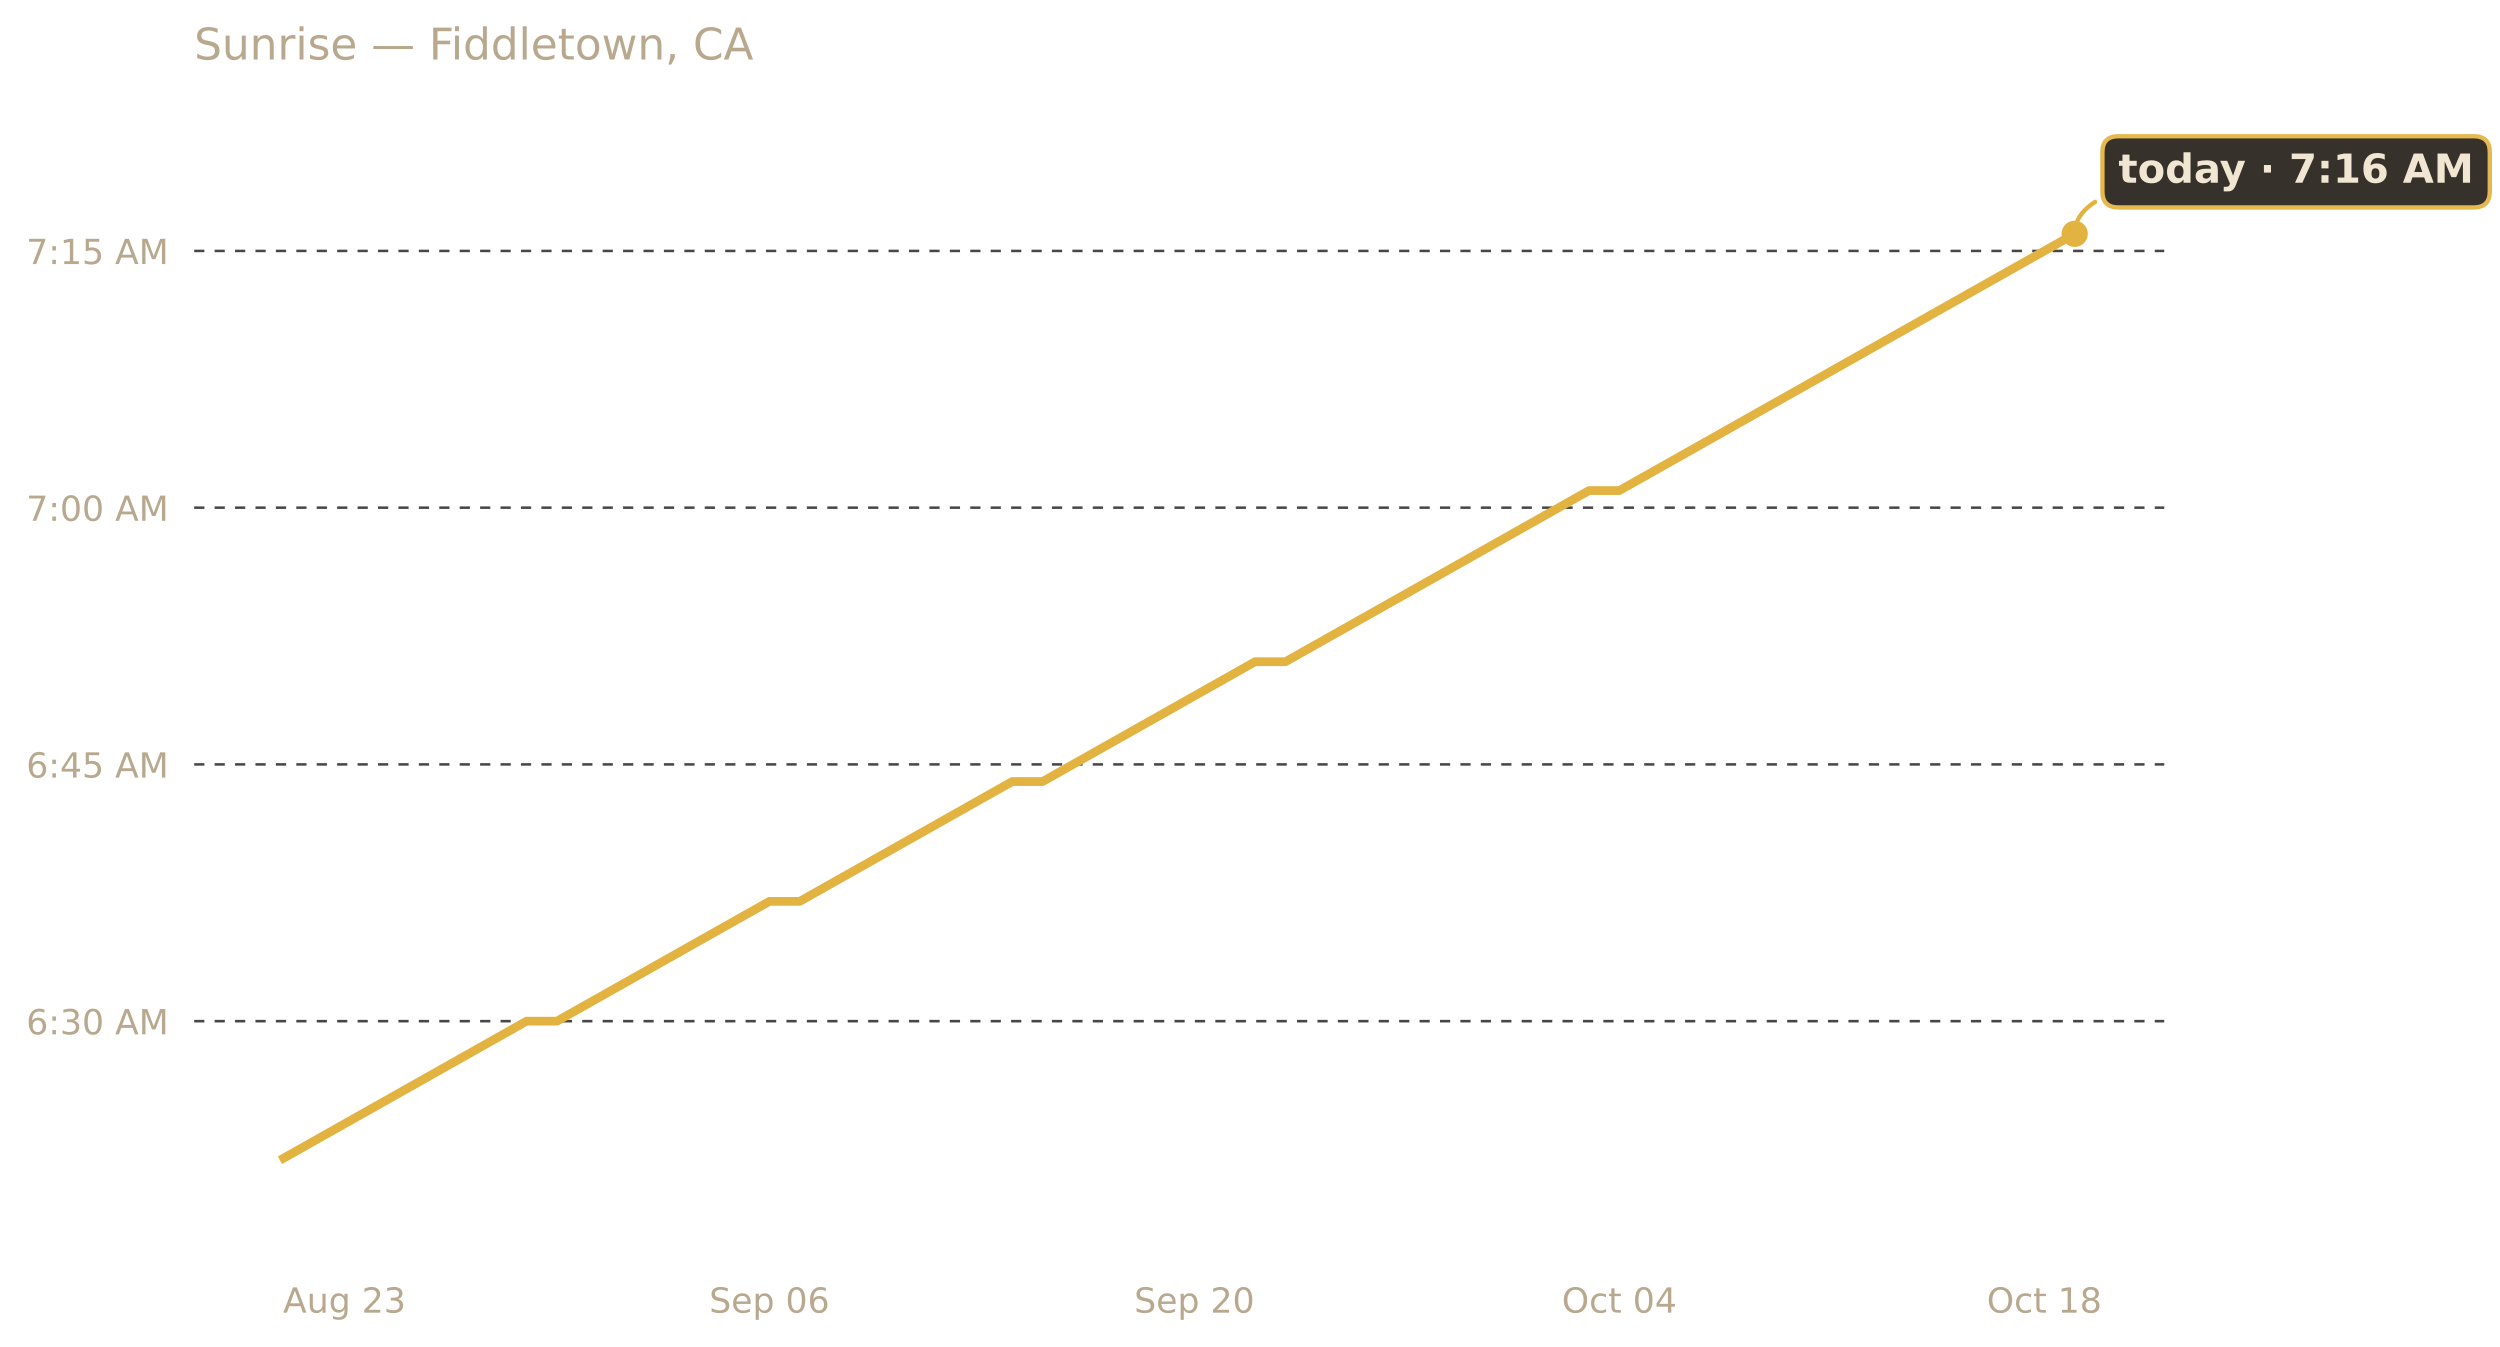
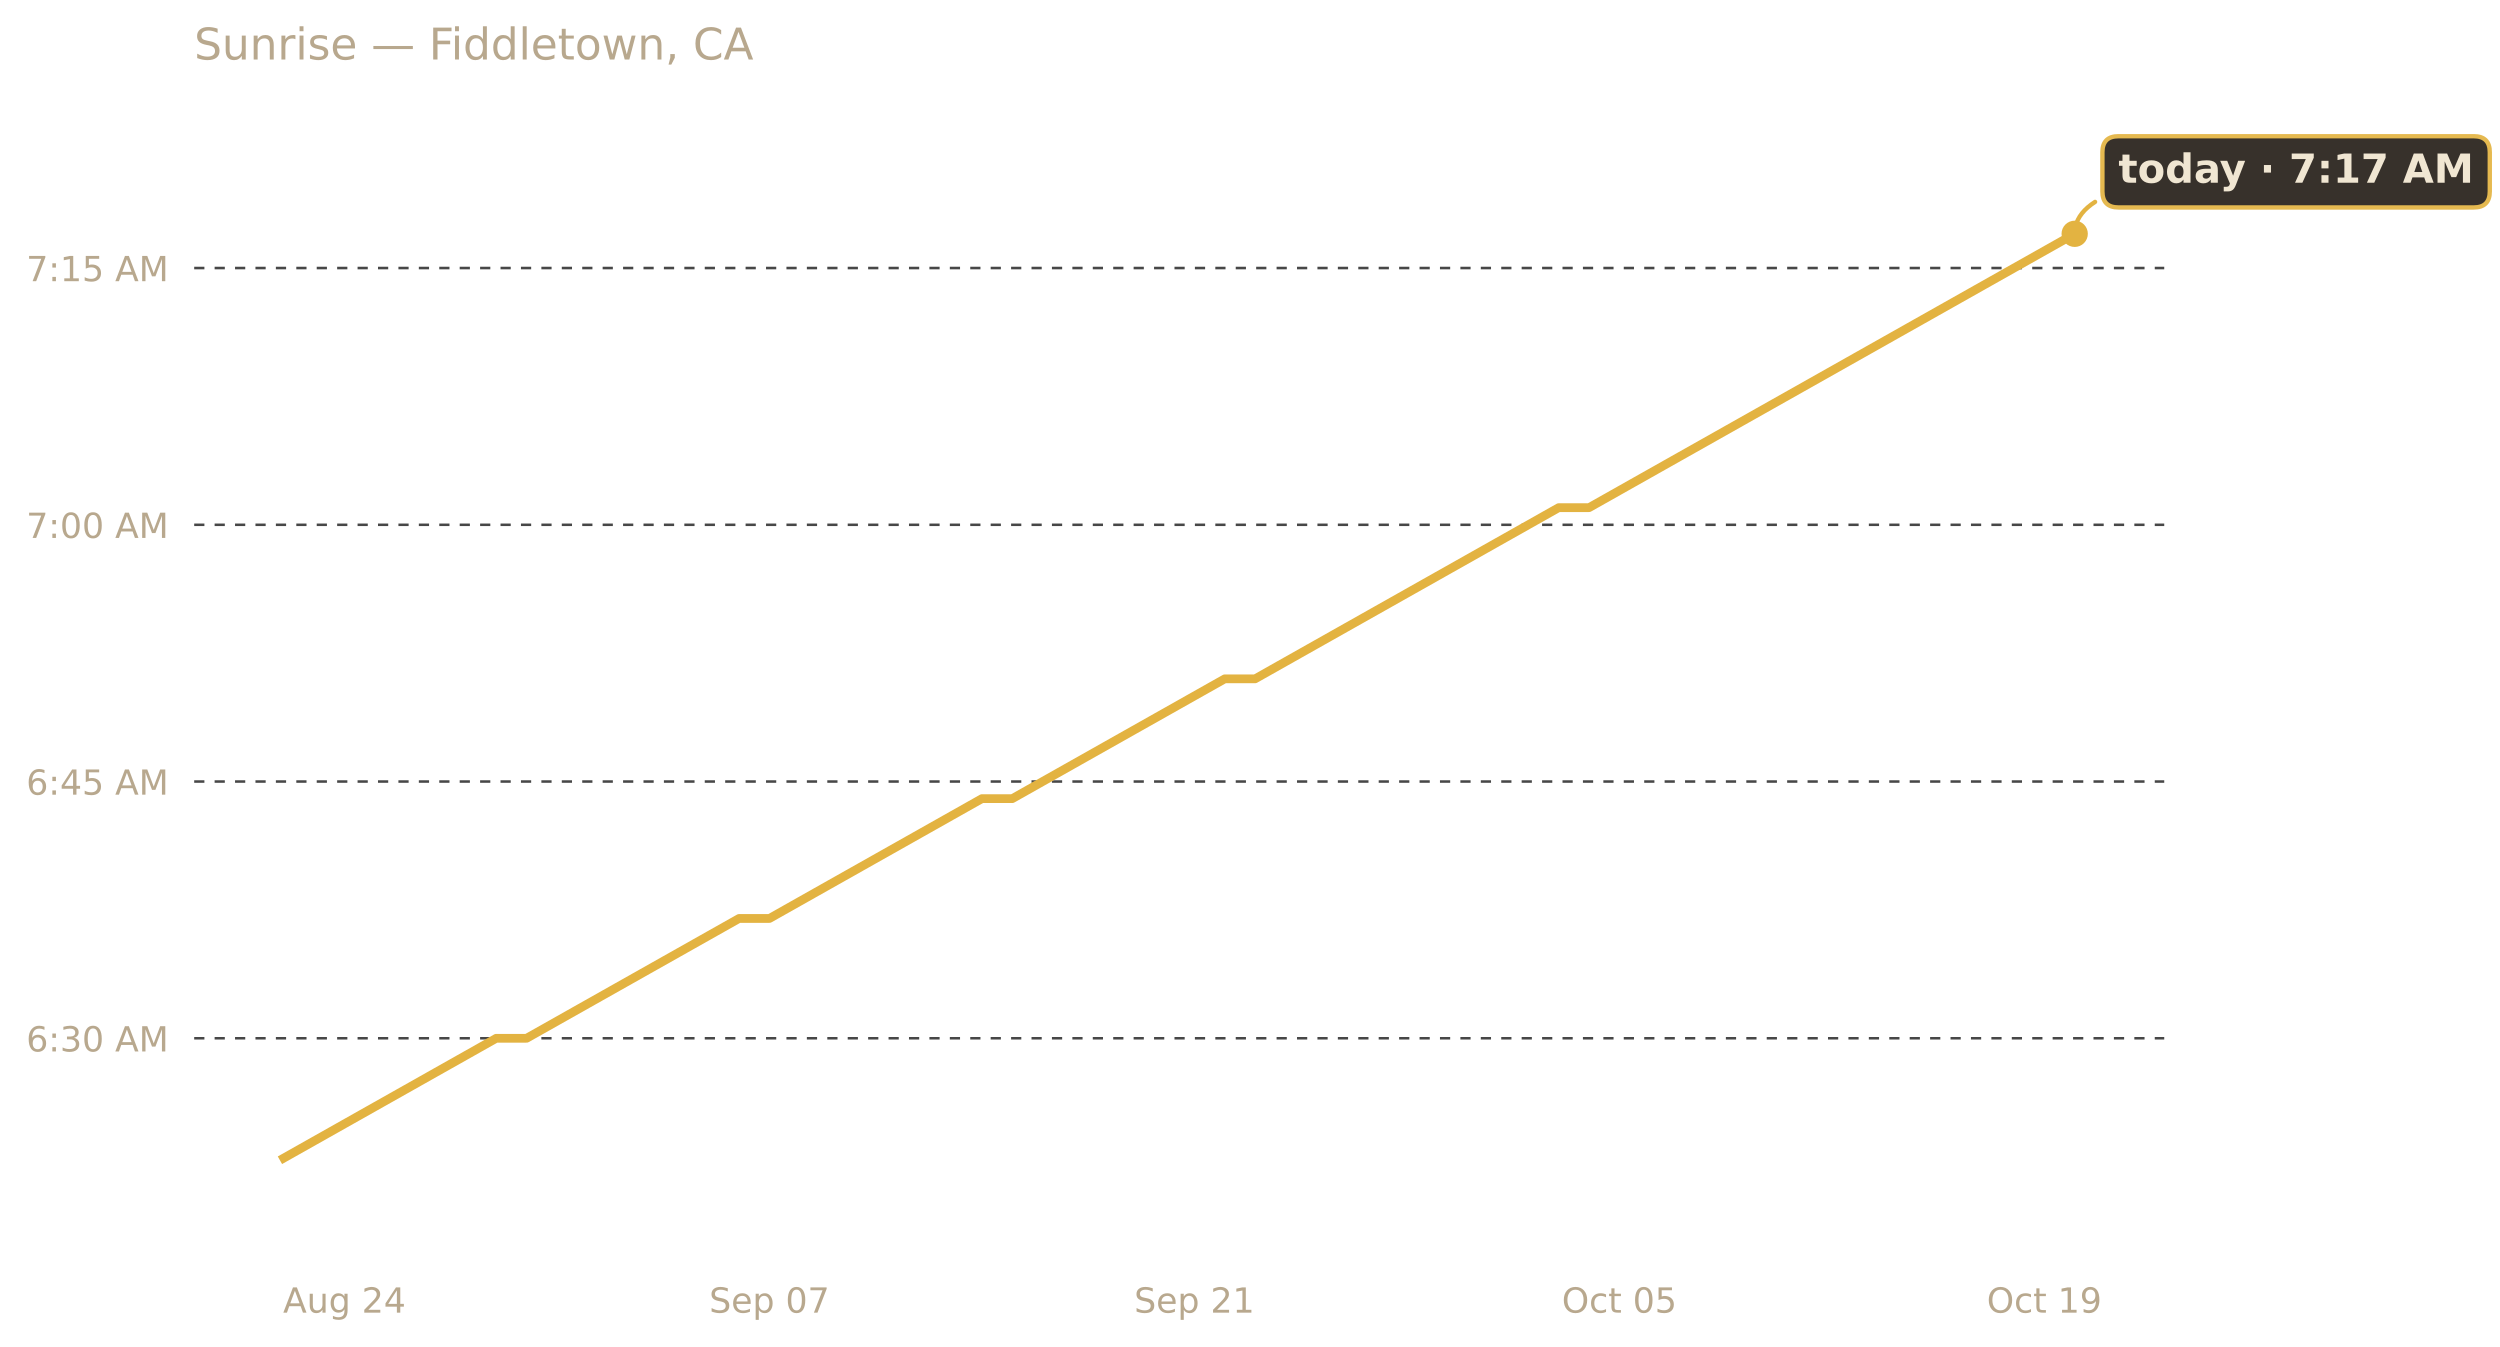
<svg xmlns="http://www.w3.org/2000/svg" xmlns:xlink="http://www.w3.org/1999/xlink" width="685.516pt" height="369.112pt" viewBox="0 0 685.516 369.112" version="1.1">
  <defs>
    <style type="text/css">*{stroke-linejoin: round; stroke-linecap: butt}</style>
  </defs>
  <g id="figure_1">
    <g id="patch_1">
      <path d="M 0 369.112  L 685.516 369.112  L 685.516 0  L 0 0  L 0 369.112  z " style="fill: none; opacity: 0" />
    </g>
    <g id="axes_1">
      <g id="patch_2">
        <path d="M 53.248 345.718  L 593.447 345.718  L 593.447 30.318  L 53.248 30.318  L 53.248 345.718  z " style="fill: none" />
      </g>
      <g id="matplotlib.axis_1">
        <g id="xtick_1">
          <g id="text_1">
            <g style="fill: #b8a88e" transform="translate(77.62049 359.9366) scale(0.095 -0.095)">
              <defs>
                <path id="DejaVuSans-41" d="M 2188 4044  L 1331 1722  L 3047 1722  L 2188 4044  z M 1831 4666  L 2547 4666  L 4325 0  L 3669 0  L 3244 1197  L 1141 1197  L 716 0  L 50 0  L 1831 4666  z " transform="scale(0.015625)" />
                <path id="DejaVuSans-75" d="M 544 1381  L 544 3500  L 1119 3500  L 1119 1403  Q 1119 906 1312 657  Q 1506 409 1894 409  Q 2359 409 2629 706  Q 2900 1003 2900 1516  L 2900 3500  L 3475 3500  L 3475 0  L 2900 0  L 2900 538  Q 2691 219 2414 64  Q 2138 -91 1772 -91  Q 1169 -91 856 284  Q 544 659 544 1381  z M 1991 3584  L 1991 3584  z " transform="scale(0.015625)" />
                <path id="DejaVuSans-67" d="M 2906 1791  Q 2906 2416 2648 2759  Q 2391 3103 1925 3103  Q 1463 3103 1205 2759  Q 947 2416 947 1791  Q 947 1169 1205 825  Q 1463 481 1925 481  Q 2391 481 2648 825  Q 2906 1169 2906 1791  z M 3481 434  Q 3481 -459 3084 -895  Q 2688 -1331 1869 -1331  Q 1566 -1331 1297 -1286  Q 1028 -1241 775 -1147  L 775 -588  Q 1028 -725 1275 -790  Q 1522 -856 1778 -856  Q 2344 -856 2625 -561  Q 2906 -266 2906 331  L 2906 616  Q 2728 306 2450 153  Q 2172 0 1784 0  Q 1141 0 747 490  Q 353 981 353 1791  Q 353 2603 747 3093  Q 1141 3584 1784 3584  Q 2172 3584 2450 3431  Q 2728 3278 2906 2969  L 2906 3500  L 3481 3500  L 3481 434  z " transform="scale(0.015625)" />
                <path id="DejaVuSans-20" transform="scale(0.015625)" />
                <path id="DejaVuSans-32" d="M 1228 531  L 3431 531  L 3431 0  L 469 0  L 469 531  Q 828 903 1448 1529  Q 2069 2156 2228 2338  Q 2531 2678 2651 2914  Q 2772 3150 2772 3378  Q 2772 3750 2511 3984  Q 2250 4219 1831 4219  Q 1534 4219 1204 4116  Q 875 4013 500 3803  L 500 4441  Q 881 4594 1212 4672  Q 1544 4750 1819 4750  Q 2544 4750 2975 4387  Q 3406 4025 3406 3419  Q 3406 3131 3298 2873  Q 3191 2616 2906 2266  Q 2828 2175 2409 1742  Q 1991 1309 1228 531  z " transform="scale(0.015625)" />
-                 <path id="DejaVuSans-33" d="M 2597 2516  Q 3050 2419 3304 2112  Q 3559 1806 3559 1356  Q 3559 666 3084 287  Q 2609 -91 1734 -91  Q 1441 -91 1130 -33  Q 819 25 488 141  L 488 750  Q 750 597 1062 519  Q 1375 441 1716 441  Q 2309 441 2620 675  Q 2931 909 2931 1356  Q 2931 1769 2642 2001  Q 2353 2234 1838 2234  L 1294 2234  L 1294 2753  L 1863 2753  Q 2328 2753 2575 2939  Q 2822 3125 2822 3475  Q 2822 3834 2567 4026  Q 2313 4219 1838 4219  Q 1578 4219 1281 4162  Q 984 4106 628 3988  L 628 4550  Q 988 4650 1302 4700  Q 1616 4750 1894 4750  Q 2613 4750 3031 4423  Q 3450 4097 3450 3541  Q 3450 3153 3228 2886  Q 3006 2619 2597 2516  z " transform="scale(0.015625)" />
+                 <path id="DejaVuSans-34" d="M 2419 4116  L 825 1625  L 2419 1625  L 2419 4116  z M 2253 4666  L 3047 4666  L 3047 1625  L 3713 1625  L 3713 1100  L 3047 1100  L 3047 0  L 2419 0  L 2419 1100  L 313 1100  L 313 1709  L 2253 4666  z " transform="scale(0.015625)" />
              </defs>
              <use xlink:href="#DejaVuSans-41" />
              <use xlink:href="#DejaVuSans-75" x="68.408" />
              <use xlink:href="#DejaVuSans-67" x="131.787" />
              <use xlink:href="#DejaVuSans-20" x="195.264" />
              <use xlink:href="#DejaVuSans-32" x="227.051" />
-               <use xlink:href="#DejaVuSans-33" x="290.674" />
+               <use xlink:href="#DejaVuSans-34" x="290.674" />
            </g>
          </g>
        </g>
        <g id="xtick_2">
          <g id="text_2">
            <g style="fill: #b8a88e" transform="translate(194.4717 359.9366) scale(0.095 -0.095)">
              <defs>
                <path id="DejaVuSans-53" d="M 3425 4513  L 3425 3897  Q 3066 4069 2747 4153  Q 2428 4238 2131 4238  Q 1616 4238 1336 4038  Q 1056 3838 1056 3469  Q 1056 3159 1242 3001  Q 1428 2844 1947 2747  L 2328 2669  Q 3034 2534 3370 2195  Q 3706 1856 3706 1288  Q 3706 609 3251 259  Q 2797 -91 1919 -91  Q 1588 -91 1214 -16  Q 841 59 441 206  L 441 856  Q 825 641 1194 531  Q 1563 422 1919 422  Q 2459 422 2753 634  Q 3047 847 3047 1241  Q 3047 1584 2836 1778  Q 2625 1972 2144 2069  L 1759 2144  Q 1053 2284 737 2584  Q 422 2884 422 3419  Q 422 4038 858 4394  Q 1294 4750 2059 4750  Q 2388 4750 2728 4690  Q 3069 4631 3425 4513  z " transform="scale(0.015625)" />
                <path id="DejaVuSans-65" d="M 3597 1894  L 3597 1613  L 953 1613  Q 991 1019 1311 708  Q 1631 397 2203 397  Q 2534 397 2845 478  Q 3156 559 3463 722  L 3463 178  Q 3153 47 2828 -22  Q 2503 -91 2169 -91  Q 1331 -91 842 396  Q 353 884 353 1716  Q 353 2575 817 3079  Q 1281 3584 2069 3584  Q 2775 3584 3186 3129  Q 3597 2675 3597 1894  z M 3022 2063  Q 3016 2534 2758 2815  Q 2500 3097 2075 3097  Q 1594 3097 1305 2825  Q 1016 2553 972 2059  L 3022 2063  z " transform="scale(0.015625)" />
                <path id="DejaVuSans-70" d="M 1159 525  L 1159 -1331  L 581 -1331  L 581 3500  L 1159 3500  L 1159 2969  Q 1341 3281 1617 3432  Q 1894 3584 2278 3584  Q 2916 3584 3314 3078  Q 3713 2572 3713 1747  Q 3713 922 3314 415  Q 2916 -91 2278 -91  Q 1894 -91 1617 61  Q 1341 213 1159 525  z M 3116 1747  Q 3116 2381 2855 2742  Q 2594 3103 2138 3103  Q 1681 3103 1420 2742  Q 1159 2381 1159 1747  Q 1159 1113 1420 752  Q 1681 391 2138 391  Q 2594 391 2855 752  Q 3116 1113 3116 1747  z " transform="scale(0.015625)" />
                <path id="DejaVuSans-30" d="M 2034 4250  Q 1547 4250 1301 3770  Q 1056 3291 1056 2328  Q 1056 1369 1301 889  Q 1547 409 2034 409  Q 2525 409 2770 889  Q 3016 1369 3016 2328  Q 3016 3291 2770 3770  Q 2525 4250 2034 4250  z M 2034 4750  Q 2819 4750 3233 4129  Q 3647 3509 3647 2328  Q 3647 1150 3233 529  Q 2819 -91 2034 -91  Q 1250 -91 836 529  Q 422 1150 422 2328  Q 422 3509 836 4129  Q 1250 4750 2034 4750  z " transform="scale(0.015625)" />
-                 <path id="DejaVuSans-36" d="M 2113 2584  Q 1688 2584 1439 2293  Q 1191 2003 1191 1497  Q 1191 994 1439 701  Q 1688 409 2113 409  Q 2538 409 2786 701  Q 3034 994 3034 1497  Q 3034 2003 2786 2293  Q 2538 2584 2113 2584  z M 3366 4563  L 3366 3988  Q 3128 4100 2886 4159  Q 2644 4219 2406 4219  Q 1781 4219 1451 3797  Q 1122 3375 1075 2522  Q 1259 2794 1537 2939  Q 1816 3084 2150 3084  Q 2853 3084 3261 2657  Q 3669 2231 3669 1497  Q 3669 778 3244 343  Q 2819 -91 2113 -91  Q 1303 -91 875 529  Q 447 1150 447 2328  Q 447 3434 972 4092  Q 1497 4750 2381 4750  Q 2619 4750 2861 4703  Q 3103 4656 3366 4563  z " transform="scale(0.015625)" />
+                 <path id="DejaVuSans-37" d="M 525 4666  L 3525 4666  L 3525 4397  L 1831 0  L 1172 0  L 2766 4134  L 525 4134  L 525 4666  z " transform="scale(0.015625)" />
              </defs>
              <use xlink:href="#DejaVuSans-53" />
              <use xlink:href="#DejaVuSans-65" x="63.477" />
              <use xlink:href="#DejaVuSans-70" x="125" />
              <use xlink:href="#DejaVuSans-20" x="188.477" />
              <use xlink:href="#DejaVuSans-30" x="220.264" />
-               <use xlink:href="#DejaVuSans-36" x="283.887" />
+               <use xlink:href="#DejaVuSans-37" x="283.887" />
            </g>
          </g>
        </g>
        <g id="xtick_3">
          <g id="text_3">
            <g style="fill: #b8a88e" transform="translate(311.0016 359.9366) scale(0.095 -0.095)">
+               <defs>
+                 <path id="DejaVuSans-31" d="M 794 531  L 1825 531  L 1825 4091  L 703 3866  L 703 4441  L 1819 4666  L 2450 4666  L 2450 531  L 3481 531  L 3481 0  L 794 0  L 794 531  z " transform="scale(0.015625)" />
+               </defs>
              <use xlink:href="#DejaVuSans-53" />
              <use xlink:href="#DejaVuSans-65" x="63.477" />
              <use xlink:href="#DejaVuSans-70" x="125" />
              <use xlink:href="#DejaVuSans-20" x="188.477" />
              <use xlink:href="#DejaVuSans-32" x="220.264" />
-               <use xlink:href="#DejaVuSans-30" x="283.887" />
+               <use xlink:href="#DejaVuSans-31" x="283.887" />
            </g>
          </g>
        </g>
        <g id="xtick_4">
          <g id="text_4">
            <g style="fill: #b8a88e" transform="translate(428.2721 359.9366) scale(0.095 -0.095)">
              <defs>
                <path id="DejaVuSans-4f" d="M 2522 4238  Q 1834 4238 1429 3725  Q 1025 3213 1025 2328  Q 1025 1447 1429 934  Q 1834 422 2522 422  Q 3209 422 3611 934  Q 4013 1447 4013 2328  Q 4013 3213 3611 3725  Q 3209 4238 2522 4238  z M 2522 4750  Q 3503 4750 4090 4092  Q 4678 3434 4678 2328  Q 4678 1225 4090 567  Q 3503 -91 2522 -91  Q 1538 -91 948 565  Q 359 1222 359 2328  Q 359 3434 948 4092  Q 1538 4750 2522 4750  z " transform="scale(0.015625)" />
                <path id="DejaVuSans-63" d="M 3122 3366  L 3122 2828  Q 2878 2963 2633 3030  Q 2388 3097 2138 3097  Q 1578 3097 1268 2742  Q 959 2388 959 1747  Q 959 1106 1268 751  Q 1578 397 2138 397  Q 2388 397 2633 464  Q 2878 531 3122 666  L 3122 134  Q 2881 22 2623 -34  Q 2366 -91 2075 -91  Q 1284 -91 818 406  Q 353 903 353 1747  Q 353 2603 823 3093  Q 1294 3584 2113 3584  Q 2378 3584 2631 3529  Q 2884 3475 3122 3366  z " transform="scale(0.015625)" />
                <path id="DejaVuSans-74" d="M 1172 4494  L 1172 3500  L 2356 3500  L 2356 3053  L 1172 3053  L 1172 1153  Q 1172 725 1289 603  Q 1406 481 1766 481  L 2356 481  L 2356 0  L 1766 0  Q 1100 0 847 248  Q 594 497 594 1153  L 594 3053  L 172 3053  L 172 3500  L 594 3500  L 594 4494  L 1172 4494  z " transform="scale(0.015625)" />
-                 <path id="DejaVuSans-34" d="M 2419 4116  L 825 1625  L 2419 1625  L 2419 4116  z M 2253 4666  L 3047 4666  L 3047 1625  L 3713 1625  L 3713 1100  L 3047 1100  L 3047 0  L 2419 0  L 2419 1100  L 313 1100  L 313 1709  L 2253 4666  z " transform="scale(0.015625)" />
+                 <path id="DejaVuSans-35" d="M 691 4666  L 3169 4666  L 3169 4134  L 1269 4134  L 1269 2991  Q 1406 3038 1543 3061  Q 1681 3084 1819 3084  Q 2600 3084 3056 2656  Q 3513 2228 3513 1497  Q 3513 744 3044 326  Q 2575 -91 1722 -91  Q 1428 -91 1123 -41  Q 819 9 494 109  L 494 744  Q 775 591 1075 516  Q 1375 441 1709 441  Q 2250 441 2565 725  Q 2881 1009 2881 1497  Q 2881 1984 2565 2268  Q 2250 2553 1709 2553  Q 1456 2553 1204 2497  Q 953 2441 691 2322  L 691 4666  z " transform="scale(0.015625)" />
              </defs>
              <use xlink:href="#DejaVuSans-4f" />
              <use xlink:href="#DejaVuSans-63" x="78.711" />
              <use xlink:href="#DejaVuSans-74" x="133.691" />
              <use xlink:href="#DejaVuSans-20" x="172.9" />
              <use xlink:href="#DejaVuSans-30" x="204.688" />
-               <use xlink:href="#DejaVuSans-34" x="268.311" />
+               <use xlink:href="#DejaVuSans-35" x="268.311" />
            </g>
          </g>
        </g>
        <g id="xtick_5">
          <g id="text_5">
            <g style="fill: #b8a88e" transform="translate(544.802 359.9366) scale(0.095 -0.095)">
              <defs>
-                 <path id="DejaVuSans-31" d="M 794 531  L 1825 531  L 1825 4091  L 703 3866  L 703 4441  L 1819 4666  L 2450 4666  L 2450 531  L 3481 531  L 3481 0  L 794 0  L 794 531  z " transform="scale(0.015625)" />
-                 <path id="DejaVuSans-38" d="M 2034 2216  Q 1584 2216 1326 1975  Q 1069 1734 1069 1313  Q 1069 891 1326 650  Q 1584 409 2034 409  Q 2484 409 2743 651  Q 3003 894 3003 1313  Q 3003 1734 2745 1975  Q 2488 2216 2034 2216  z M 1403 2484  Q 997 2584 770 2862  Q 544 3141 544 3541  Q 544 4100 942 4425  Q 1341 4750 2034 4750  Q 2731 4750 3128 4425  Q 3525 4100 3525 3541  Q 3525 3141 3298 2862  Q 3072 2584 2669 2484  Q 3125 2378 3379 2068  Q 3634 1759 3634 1313  Q 3634 634 3220 271  Q 2806 -91 2034 -91  Q 1263 -91 848 271  Q 434 634 434 1313  Q 434 1759 690 2068  Q 947 2378 1403 2484  z M 1172 3481  Q 1172 3119 1398 2916  Q 1625 2713 2034 2713  Q 2441 2713 2670 2916  Q 2900 3119 2900 3481  Q 2900 3844 2670 4047  Q 2441 4250 2034 4250  Q 1625 4250 1398 4047  Q 1172 3844 1172 3481  z " transform="scale(0.015625)" />
+                 <path id="DejaVuSans-39" d="M 703 97  L 703 672  Q 941 559 1184 500  Q 1428 441 1663 441  Q 2288 441 2617 861  Q 2947 1281 2994 2138  Q 2813 1869 2534 1725  Q 2256 1581 1919 1581  Q 1219 1581 811 2004  Q 403 2428 403 3163  Q 403 3881 828 4315  Q 1253 4750 1959 4750  Q 2769 4750 3195 4129  Q 3622 3509 3622 2328  Q 3622 1225 3098 567  Q 2575 -91 1691 -91  Q 1453 -91 1209 -44  Q 966 3 703 97  z M 1959 2075  Q 2384 2075 2632 2365  Q 2881 2656 2881 3163  Q 2881 3666 2632 3958  Q 2384 4250 1959 4250  Q 1534 4250 1286 3958  Q 1038 3666 1038 3163  Q 1038 2656 1286 2365  Q 1534 2075 1959 2075  z " transform="scale(0.015625)" />
              </defs>
              <use xlink:href="#DejaVuSans-4f" />
              <use xlink:href="#DejaVuSans-63" x="78.711" />
              <use xlink:href="#DejaVuSans-74" x="133.691" />
              <use xlink:href="#DejaVuSans-20" x="172.9" />
              <use xlink:href="#DejaVuSans-31" x="204.688" />
-               <use xlink:href="#DejaVuSans-38" x="268.311" />
+               <use xlink:href="#DejaVuSans-39" x="268.311" />
            </g>
          </g>
        </g>
      </g>
      <g id="matplotlib.axis_2">
        <g id="ytick_1">
          <g id="line2d_1">
-             <path d="M 53.248 280.01  L 593.447 280.01  " clip-path="url(#pe14bb398b6)" style="fill: none; stroke-dasharray: 2.8,2.8; stroke-dashoffset: 0; stroke: #474747; stroke-width: 0.7" />
+             <path d="M 53.248 284.703  L 593.447 284.703  " clip-path="url(#p1189ac7152)" style="fill: none; stroke-dasharray: 2.8,2.8; stroke-dashoffset: 0; stroke: #474747; stroke-width: 0.7" />
          </g>
          <g id="text_6">
-             <g style="fill: #b8a88e" transform="translate(7.2 283.619) scale(0.095 -0.095)">
-               <defs>
+             <g style="fill: #b8a88e" transform="translate(7.2 288.3125) scale(0.095 -0.095)">
+               <defs>
+                 <path id="DejaVuSans-36" d="M 2113 2584  Q 1688 2584 1439 2293  Q 1191 2003 1191 1497  Q 1191 994 1439 701  Q 1688 409 2113 409  Q 2538 409 2786 701  Q 3034 994 3034 1497  Q 3034 2003 2786 2293  Q 2538 2584 2113 2584  z M 3366 4563  L 3366 3988  Q 3128 4100 2886 4159  Q 2644 4219 2406 4219  Q 1781 4219 1451 3797  Q 1122 3375 1075 2522  Q 1259 2794 1537 2939  Q 1816 3084 2150 3084  Q 2853 3084 3261 2657  Q 3669 2231 3669 1497  Q 3669 778 3244 343  Q 2819 -91 2113 -91  Q 1303 -91 875 529  Q 447 1150 447 2328  Q 447 3434 972 4092  Q 1497 4750 2381 4750  Q 2619 4750 2861 4703  Q 3103 4656 3366 4563  z " transform="scale(0.015625)" />
                <path id="DejaVuSans-3a" d="M 750 794  L 1409 794  L 1409 0  L 750 0  L 750 794  z M 750 3309  L 1409 3309  L 1409 2516  L 750 2516  L 750 3309  z " transform="scale(0.015625)" />
+                 <path id="DejaVuSans-33" d="M 2597 2516  Q 3050 2419 3304 2112  Q 3559 1806 3559 1356  Q 3559 666 3084 287  Q 2609 -91 1734 -91  Q 1441 -91 1130 -33  Q 819 25 488 141  L 488 750  Q 750 597 1062 519  Q 1375 441 1716 441  Q 2309 441 2620 675  Q 2931 909 2931 1356  Q 2931 1769 2642 2001  Q 2353 2234 1838 2234  L 1294 2234  L 1294 2753  L 1863 2753  Q 2328 2753 2575 2939  Q 2822 3125 2822 3475  Q 2822 3834 2567 4026  Q 2313 4219 1838 4219  Q 1578 4219 1281 4162  Q 984 4106 628 3988  L 628 4550  Q 988 4650 1302 4700  Q 1616 4750 1894 4750  Q 2613 4750 3031 4423  Q 3450 4097 3450 3541  Q 3450 3153 3228 2886  Q 3006 2619 2597 2516  z " transform="scale(0.015625)" />
                <path id="DejaVuSans-4d" d="M 628 4666  L 1569 4666  L 2759 1491  L 3956 4666  L 4897 4666  L 4897 0  L 4281 0  L 4281 4097  L 3078 897  L 2444 897  L 1241 4097  L 1241 0  L 628 0  L 628 4666  z " transform="scale(0.015625)" />
              </defs>
              <use xlink:href="#DejaVuSans-36" />
              <use xlink:href="#DejaVuSans-3a" x="63.623" />
              <use xlink:href="#DejaVuSans-33" x="97.314" />
              <use xlink:href="#DejaVuSans-30" x="160.938" />
              <use xlink:href="#DejaVuSans-20" x="224.561" />
              <use xlink:href="#DejaVuSans-41" x="256.348" />
              <use xlink:href="#DejaVuSans-4d" x="324.756" />
            </g>
          </g>
        </g>
        <g id="ytick_2">
          <g id="line2d_2">
-             <path d="M 53.248 209.608  L 593.447 209.608  " clip-path="url(#pe14bb398b6)" style="fill: none; stroke-dasharray: 2.8,2.8; stroke-dashoffset: 0; stroke: #474747; stroke-width: 0.7" />
+             <path d="M 53.248 214.301  L 593.447 214.301  " clip-path="url(#p1189ac7152)" style="fill: none; stroke-dasharray: 2.8,2.8; stroke-dashoffset: 0; stroke: #474747; stroke-width: 0.7" />
          </g>
          <g id="text_7">
-             <g style="fill: #b8a88e" transform="translate(7.2 213.2173) scale(0.095 -0.095)">
-               <defs>
-                 <path id="DejaVuSans-35" d="M 691 4666  L 3169 4666  L 3169 4134  L 1269 4134  L 1269 2991  Q 1406 3038 1543 3061  Q 1681 3084 1819 3084  Q 2600 3084 3056 2656  Q 3513 2228 3513 1497  Q 3513 744 3044 326  Q 2575 -91 1722 -91  Q 1428 -91 1123 -41  Q 819 9 494 109  L 494 744  Q 775 591 1075 516  Q 1375 441 1709 441  Q 2250 441 2565 725  Q 2881 1009 2881 1497  Q 2881 1984 2565 2268  Q 2250 2553 1709 2553  Q 1456 2553 1204 2497  Q 953 2441 691 2322  L 691 4666  z " transform="scale(0.015625)" />
-               </defs>
+             <g style="fill: #b8a88e" transform="translate(7.2 217.9107) scale(0.095 -0.095)">
              <use xlink:href="#DejaVuSans-36" />
              <use xlink:href="#DejaVuSans-3a" x="63.623" />
              <use xlink:href="#DejaVuSans-34" x="97.314" />
              <use xlink:href="#DejaVuSans-35" x="160.938" />
              <use xlink:href="#DejaVuSans-20" x="224.561" />
              <use xlink:href="#DejaVuSans-41" x="256.348" />
              <use xlink:href="#DejaVuSans-4d" x="324.756" />
            </g>
          </g>
        </g>
        <g id="ytick_3">
          <g id="line2d_3">
-             <path d="M 53.248 139.206  L 593.447 139.206  " clip-path="url(#pe14bb398b6)" style="fill: none; stroke-dasharray: 2.8,2.8; stroke-dashoffset: 0; stroke: #474747; stroke-width: 0.7" />
+             <path d="M 53.248 143.9  L 593.447 143.9  " clip-path="url(#p1189ac7152)" style="fill: none; stroke-dasharray: 2.8,2.8; stroke-dashoffset: 0; stroke: #474747; stroke-width: 0.7" />
          </g>
          <g id="text_8">
-             <g style="fill: #b8a88e" transform="translate(7.2 142.8155) scale(0.095 -0.095)">
-               <defs>
-                 <path id="DejaVuSans-37" d="M 525 4666  L 3525 4666  L 3525 4397  L 1831 0  L 1172 0  L 2766 4134  L 525 4134  L 525 4666  z " transform="scale(0.015625)" />
-               </defs>
+             <g style="fill: #b8a88e" transform="translate(7.2 147.5089) scale(0.095 -0.095)">
              <use xlink:href="#DejaVuSans-37" />
              <use xlink:href="#DejaVuSans-3a" x="63.623" />
              <use xlink:href="#DejaVuSans-30" x="97.314" />
              <use xlink:href="#DejaVuSans-30" x="160.938" />
              <use xlink:href="#DejaVuSans-20" x="224.561" />
              <use xlink:href="#DejaVuSans-41" x="256.348" />
              <use xlink:href="#DejaVuSans-4d" x="324.756" />
            </g>
          </g>
        </g>
        <g id="ytick_4">
          <g id="line2d_4">
-             <path d="M 53.248 68.804  L 593.447 68.804  " clip-path="url(#pe14bb398b6)" style="fill: none; stroke-dasharray: 2.8,2.8; stroke-dashoffset: 0; stroke: #474747; stroke-width: 0.7" />
+             <path d="M 53.248 73.498  L 593.447 73.498  " clip-path="url(#p1189ac7152)" style="fill: none; stroke-dasharray: 2.8,2.8; stroke-dashoffset: 0; stroke: #474747; stroke-width: 0.7" />
          </g>
          <g id="text_9">
-             <g style="fill: #b8a88e" transform="translate(7.2 72.41369) scale(0.095 -0.095)">
+             <g style="fill: #b8a88e" transform="translate(7.2 77.10715) scale(0.095 -0.095)">
              <use xlink:href="#DejaVuSans-37" />
              <use xlink:href="#DejaVuSans-3a" x="63.623" />
              <use xlink:href="#DejaVuSans-31" x="97.314" />
              <use xlink:href="#DejaVuSans-35" x="160.938" />
              <use xlink:href="#DejaVuSans-20" x="224.561" />
              <use xlink:href="#DejaVuSans-41" x="256.348" />
              <use xlink:href="#DejaVuSans-4d" x="324.756" />
            </g>
          </g>
        </g>
      </g>
      <g id="line2d_5">
-         <path d="M 77.802 317.557  L 86.126 312.864  L 94.45 308.171  L 102.773 303.477  L 111.097 298.784  L 119.42 294.09  L 127.744 289.397  L 136.067 284.703  L 144.391 280.01  L 152.715 280.01  L 161.038 275.316  L 169.362 270.623  L 177.685 265.929  L 186.009 261.236  L 194.332 256.543  L 202.656 251.849  L 210.979 247.156  L 219.303 247.156  L 227.627 242.462  L 235.95 237.769  L 244.274 233.075  L 252.597 228.382  L 260.921 223.688  L 269.244 218.995  L 277.568 214.301  L 285.891 214.301  L 294.215 209.608  L 302.539 204.915  L 310.862 200.221  L 319.186 195.528  L 327.509 190.834  L 335.833 186.141  L 344.156 181.447  L 352.48 181.447  L 360.804 176.754  L 369.127 172.06  L 377.451 167.367  L 385.774 162.673  L 394.098 157.98  L 402.421 153.287  L 410.745 148.593  L 419.068 143.9  L 427.392 139.206  L 435.716 134.513  L 444.039 134.513  L 452.363 129.819  L 460.686 125.126  L 469.01 120.432  L 477.333 115.739  L 485.657 111.046  L 493.981 106.352  L 502.304 101.659  L 510.628 96.965  L 518.951 92.272  L 527.275 87.578  L 535.598 82.885  L 543.922 78.191  L 552.245 73.498  L 560.569 68.804  L 568.893 64.111  " clip-path="url(#pe14bb398b6)" style="fill: none; stroke: #e3b341; stroke-width: 2.4; stroke-linecap: square" />
+         <path d="M 77.802 317.557  L 86.126 312.864  L 94.45 308.171  L 102.773 303.477  L 111.097 298.784  L 119.42 294.09  L 127.744 289.397  L 136.067 284.703  L 144.391 284.703  L 152.715 280.01  L 161.038 275.316  L 169.362 270.623  L 177.685 265.929  L 186.009 261.236  L 194.332 256.543  L 202.656 251.849  L 210.979 251.849  L 219.303 247.156  L 227.627 242.462  L 235.95 237.769  L 244.274 233.075  L 252.597 228.382  L 260.921 223.688  L 269.244 218.995  L 277.568 218.995  L 285.891 214.301  L 294.215 209.608  L 302.539 204.915  L 310.862 200.221  L 319.186 195.528  L 327.509 190.834  L 335.833 186.141  L 344.156 186.141  L 352.48 181.447  L 360.804 176.754  L 369.127 172.06  L 377.451 167.367  L 385.774 162.673  L 394.098 157.98  L 402.421 153.287  L 410.745 148.593  L 419.068 143.9  L 427.392 139.206  L 435.716 139.206  L 444.039 134.513  L 452.363 129.819  L 460.686 125.126  L 469.01 120.432  L 477.333 115.739  L 485.657 111.046  L 493.981 106.352  L 502.304 101.659  L 510.628 96.965  L 518.951 92.272  L 527.275 87.578  L 535.598 82.885  L 543.922 78.191  L 552.245 73.498  L 560.569 68.804  L 568.893 64.111  " clip-path="url(#p1189ac7152)" style="fill: none; stroke: #e3b341; stroke-width: 2.4; stroke-linecap: square" />
      </g>
      <g id="patch_3">
        <path d="M 574.481 55.364  Q 570.003 58.242 569.113 62.124  " style="fill: none; stroke: #e3b341; stroke-width: 1.2; stroke-linecap: round" />
      </g>
      <g id="text_10">
        <g id="patch_4">
          <path d="M 580.893 56.885  L 678.316 56.885  Q 682.716 56.885 682.716 52.485  L 682.716 41.753  Q 682.716 37.353 678.316 37.353  L 580.893 37.353  Q 576.493 37.353 576.493 41.753  L 576.493 52.485  Q 576.493 56.885 580.893 56.885  z " style="fill: #262019; opacity: 0.92; stroke: #e3b341; stroke-width: 1.2; stroke-linejoin: miter" />
        </g>
        <g style="fill: #f0e6d2" transform="translate(580.8926 50.11098) scale(0.11 -0.11)">
          <defs>
            <path id="DejaVuSans-Bold-74" d="M 1759 4494  L 1759 3500  L 2913 3500  L 2913 2700  L 1759 2700  L 1759 1216  Q 1759 972 1856 886  Q 1953 800 2241 800  L 2816 800  L 2816 0  L 1856 0  Q 1194 0 917 276  Q 641 553 641 1216  L 641 2700  L 84 2700  L 84 3500  L 641 3500  L 641 4494  L 1759 4494  z " transform="scale(0.015625)" />
            <path id="DejaVuSans-Bold-6f" d="M 2203 2784  Q 1831 2784 1636 2517  Q 1441 2250 1441 1747  Q 1441 1244 1636 976  Q 1831 709 2203 709  Q 2569 709 2762 976  Q 2956 1244 2956 1747  Q 2956 2250 2762 2517  Q 2569 2784 2203 2784  z M 2203 3584  Q 3106 3584 3614 3096  Q 4122 2609 4122 1747  Q 4122 884 3614 396  Q 3106 -91 2203 -91  Q 1297 -91 786 396  Q 275 884 275 1747  Q 275 2609 786 3096  Q 1297 3584 2203 3584  z " transform="scale(0.015625)" />
            <path id="DejaVuSans-Bold-64" d="M 2919 2988  L 2919 4863  L 4044 4863  L 4044 0  L 2919 0  L 2919 506  Q 2688 197 2409 53  Q 2131 -91 1766 -91  Q 1119 -91 703 423  Q 288 938 288 1747  Q 288 2556 703 3070  Q 1119 3584 1766 3584  Q 2128 3584 2408 3439  Q 2688 3294 2919 2988  z M 2181 722  Q 2541 722 2730 984  Q 2919 1247 2919 1747  Q 2919 2247 2730 2509  Q 2541 2772 2181 2772  Q 1825 2772 1636 2509  Q 1447 2247 1447 1747  Q 1447 1247 1636 984  Q 1825 722 2181 722  z " transform="scale(0.015625)" />
            <path id="DejaVuSans-Bold-61" d="M 2106 1575  Q 1756 1575 1579 1456  Q 1403 1338 1403 1106  Q 1403 894 1545 773  Q 1688 653 1941 653  Q 2256 653 2472 879  Q 2688 1106 2688 1447  L 2688 1575  L 2106 1575  z M 3816 1997  L 3816 0  L 2688 0  L 2688 519  Q 2463 200 2181 54  Q 1900 -91 1497 -91  Q 953 -91 614 226  Q 275 544 275 1050  Q 275 1666 698 1953  Q 1122 2241 2028 2241  L 2688 2241  L 2688 2328  Q 2688 2594 2478 2717  Q 2269 2841 1825 2841  Q 1466 2841 1156 2769  Q 847 2697 581 2553  L 581 3406  Q 941 3494 1303 3539  Q 1666 3584 2028 3584  Q 2975 3584 3395 3211  Q 3816 2838 3816 1997  z " transform="scale(0.015625)" />
            <path id="DejaVuSans-Bold-79" d="M 78 3500  L 1197 3500  L 2138 1125  L 2938 3500  L 4056 3500  L 2584 -331  Q 2363 -916 2067 -1148  Q 1772 -1381 1288 -1381  L 641 -1381  L 641 -647  L 991 -647  Q 1275 -647 1404 -556  Q 1534 -466 1606 -231  L 1638 -134  L 78 3500  z " transform="scale(0.015625)" />
            <path id="DejaVuSans-Bold-20" transform="scale(0.015625)" />
            <path id="DejaVuSans-Bold-b7" d="M 653 2828  L 1778 2828  L 1778 1619  L 653 1619  L 653 2828  z " transform="scale(0.015625)" />
            <path id="DejaVuSans-Bold-37" d="M 428 4666  L 3944 4666  L 3944 3988  L 2125 0  L 953 0  L 2675 3781  L 428 3781  L 428 4666  z " transform="scale(0.015625)" />
            <path id="DejaVuSans-Bold-3a" d="M 716 3500  L 1844 3500  L 1844 2291  L 716 2291  L 716 3500  z M 716 1209  L 1844 1209  L 1844 0  L 716 0  L 716 1209  z " transform="scale(0.015625)" />
            <path id="DejaVuSans-Bold-31" d="M 750 831  L 1813 831  L 1813 3847  L 722 3622  L 722 4441  L 1806 4666  L 2950 4666  L 2950 831  L 4013 831  L 4013 0  L 750 0  L 750 831  z " transform="scale(0.015625)" />
-             <path id="DejaVuSans-Bold-36" d="M 2316 2303  Q 2000 2303 1842 2098  Q 1684 1894 1684 1484  Q 1684 1075 1842 870  Q 2000 666 2316 666  Q 2634 666 2792 870  Q 2950 1075 2950 1484  Q 2950 1894 2792 2098  Q 2634 2303 2316 2303  z M 3803 4544  L 3803 3681  Q 3506 3822 3243 3889  Q 2981 3956 2731 3956  Q 2194 3956 1894 3657  Q 1594 3359 1544 2772  Q 1750 2925 1990 3001  Q 2231 3078 2516 3078  Q 3231 3078 3670 2659  Q 4109 2241 4109 1563  Q 4109 813 3618 361  Q 3128 -91 2303 -91  Q 1394 -91 895 523  Q 397 1138 397 2266  Q 397 3422 980 4083  Q 1563 4744 2578 4744  Q 2900 4744 3203 4694  Q 3506 4644 3803 4544  z " transform="scale(0.015625)" />
            <path id="DejaVuSans-Bold-41" d="M 3419 850  L 1538 850  L 1241 0  L 31 0  L 1759 4666  L 3194 4666  L 4922 0  L 3713 0  L 3419 850  z M 1838 1716  L 3116 1716  L 2478 3572  L 1838 1716  z " transform="scale(0.015625)" />
            <path id="DejaVuSans-Bold-4d" d="M 588 4666  L 2119 4666  L 3181 2169  L 4250 4666  L 5778 4666  L 5778 0  L 4641 0  L 4641 3413  L 3566 897  L 2803 897  L 1728 3413  L 1728 0  L 588 0  L 588 4666  z " transform="scale(0.015625)" />
          </defs>
          <use xlink:href="#DejaVuSans-Bold-74" />
          <use xlink:href="#DejaVuSans-Bold-6f" x="47.803" />
          <use xlink:href="#DejaVuSans-Bold-64" x="116.504" />
          <use xlink:href="#DejaVuSans-Bold-61" x="188.086" />
          <use xlink:href="#DejaVuSans-Bold-79" x="252.441" />
          <use xlink:href="#DejaVuSans-Bold-20" x="317.627" />
          <use xlink:href="#DejaVuSans-Bold-b7" x="352.441" />
          <use xlink:href="#DejaVuSans-Bold-20" x="390.43" />
          <use xlink:href="#DejaVuSans-Bold-37" x="425.244" />
          <use xlink:href="#DejaVuSans-Bold-3a" x="494.824" />
          <use xlink:href="#DejaVuSans-Bold-31" x="534.814" />
-           <use xlink:href="#DejaVuSans-Bold-36" x="604.395" />
+           <use xlink:href="#DejaVuSans-Bold-37" x="604.395" />
          <use xlink:href="#DejaVuSans-Bold-20" x="673.975" />
          <use xlink:href="#DejaVuSans-Bold-41" x="708.789" />
          <use xlink:href="#DejaVuSans-Bold-4d" x="786.182" />
        </g>
      </g>
      <g id="text_11">
        <g style="fill: #b8a88e" transform="translate(53.24797 16.31812) scale(0.12 -0.12)">
          <defs>
            <path id="DejaVuSans-6e" d="M 3513 2113  L 3513 0  L 2938 0  L 2938 2094  Q 2938 2591 2744 2837  Q 2550 3084 2163 3084  Q 1697 3084 1428 2787  Q 1159 2491 1159 1978  L 1159 0  L 581 0  L 581 3500  L 1159 3500  L 1159 2956  Q 1366 3272 1645 3428  Q 1925 3584 2291 3584  Q 2894 3584 3203 3211  Q 3513 2838 3513 2113  z " transform="scale(0.015625)" />
            <path id="DejaVuSans-72" d="M 2631 2963  Q 2534 3019 2420 3045  Q 2306 3072 2169 3072  Q 1681 3072 1420 2755  Q 1159 2438 1159 1844  L 1159 0  L 581 0  L 581 3500  L 1159 3500  L 1159 2956  Q 1341 3275 1631 3429  Q 1922 3584 2338 3584  Q 2397 3584 2469 3576  Q 2541 3569 2628 3553  L 2631 2963  z " transform="scale(0.015625)" />
            <path id="DejaVuSans-69" d="M 603 3500  L 1178 3500  L 1178 0  L 603 0  L 603 3500  z M 603 4863  L 1178 4863  L 1178 4134  L 603 4134  L 603 4863  z " transform="scale(0.015625)" />
            <path id="DejaVuSans-73" d="M 2834 3397  L 2834 2853  Q 2591 2978 2328 3040  Q 2066 3103 1784 3103  Q 1356 3103 1142 2972  Q 928 2841 928 2578  Q 928 2378 1081 2264  Q 1234 2150 1697 2047  L 1894 2003  Q 2506 1872 2764 1633  Q 3022 1394 3022 966  Q 3022 478 2636 193  Q 2250 -91 1575 -91  Q 1294 -91 989 -36  Q 684 19 347 128  L 347 722  Q 666 556 975 473  Q 1284 391 1588 391  Q 1994 391 2212 530  Q 2431 669 2431 922  Q 2431 1156 2273 1281  Q 2116 1406 1581 1522  L 1381 1569  Q 847 1681 609 1914  Q 372 2147 372 2553  Q 372 3047 722 3315  Q 1072 3584 1716 3584  Q 2034 3584 2315 3537  Q 2597 3491 2834 3397  z " transform="scale(0.015625)" />
            <path id="DejaVuSans-2014" d="M 313 1978  L 6088 1978  L 6088 1528  L 313 1528  L 313 1978  z " transform="scale(0.015625)" />
            <path id="DejaVuSans-46" d="M 628 4666  L 3309 4666  L 3309 4134  L 1259 4134  L 1259 2759  L 3109 2759  L 3109 2228  L 1259 2228  L 1259 0  L 628 0  L 628 4666  z " transform="scale(0.015625)" />
            <path id="DejaVuSans-64" d="M 2906 2969  L 2906 4863  L 3481 4863  L 3481 0  L 2906 0  L 2906 525  Q 2725 213 2448 61  Q 2172 -91 1784 -91  Q 1150 -91 751 415  Q 353 922 353 1747  Q 353 2572 751 3078  Q 1150 3584 1784 3584  Q 2172 3584 2448 3432  Q 2725 3281 2906 2969  z M 947 1747  Q 947 1113 1208 752  Q 1469 391 1925 391  Q 2381 391 2643 752  Q 2906 1113 2906 1747  Q 2906 2381 2643 2742  Q 2381 3103 1925 3103  Q 1469 3103 1208 2742  Q 947 2381 947 1747  z " transform="scale(0.015625)" />
            <path id="DejaVuSans-6c" d="M 603 4863  L 1178 4863  L 1178 0  L 603 0  L 603 4863  z " transform="scale(0.015625)" />
            <path id="DejaVuSans-6f" d="M 1959 3097  Q 1497 3097 1228 2736  Q 959 2375 959 1747  Q 959 1119 1226 758  Q 1494 397 1959 397  Q 2419 397 2687 759  Q 2956 1122 2956 1747  Q 2956 2369 2687 2733  Q 2419 3097 1959 3097  z M 1959 3584  Q 2709 3584 3137 3096  Q 3566 2609 3566 1747  Q 3566 888 3137 398  Q 2709 -91 1959 -91  Q 1206 -91 779 398  Q 353 888 353 1747  Q 353 2609 779 3096  Q 1206 3584 1959 3584  z " transform="scale(0.015625)" />
            <path id="DejaVuSans-77" d="M 269 3500  L 844 3500  L 1563 769  L 2278 3500  L 2956 3500  L 3675 769  L 4391 3500  L 4966 3500  L 4050 0  L 3372 0  L 2619 2869  L 1863 0  L 1184 0  L 269 3500  z " transform="scale(0.015625)" />
            <path id="DejaVuSans-2c" d="M 750 794  L 1409 794  L 1409 256  L 897 -744  L 494 -744  L 750 256  L 750 794  z " transform="scale(0.015625)" />
            <path id="DejaVuSans-43" d="M 4122 4306  L 4122 3641  Q 3803 3938 3442 4084  Q 3081 4231 2675 4231  Q 1875 4231 1450 3742  Q 1025 3253 1025 2328  Q 1025 1406 1450 917  Q 1875 428 2675 428  Q 3081 428 3442 575  Q 3803 722 4122 1019  L 4122 359  Q 3791 134 3420 21  Q 3050 -91 2638 -91  Q 1578 -91 968 557  Q 359 1206 359 2328  Q 359 3453 968 4101  Q 1578 4750 2638 4750  Q 3056 4750 3426 4639  Q 3797 4528 4122 4306  z " transform="scale(0.015625)" />
          </defs>
          <use xlink:href="#DejaVuSans-53" />
          <use xlink:href="#DejaVuSans-75" x="63.477" />
          <use xlink:href="#DejaVuSans-6e" x="126.855" />
          <use xlink:href="#DejaVuSans-72" x="190.234" />
          <use xlink:href="#DejaVuSans-69" x="231.348" />
          <use xlink:href="#DejaVuSans-73" x="259.131" />
          <use xlink:href="#DejaVuSans-65" x="311.23" />
          <use xlink:href="#DejaVuSans-20" x="372.754" />
          <use xlink:href="#DejaVuSans-2014" x="404.541" />
          <use xlink:href="#DejaVuSans-20" x="504.541" />
          <use xlink:href="#DejaVuSans-46" x="536.328" />
          <use xlink:href="#DejaVuSans-69" x="586.598" />
          <use xlink:href="#DejaVuSans-64" x="614.381" />
          <use xlink:href="#DejaVuSans-64" x="677.857" />
          <use xlink:href="#DejaVuSans-6c" x="741.334" />
          <use xlink:href="#DejaVuSans-65" x="769.117" />
          <use xlink:href="#DejaVuSans-74" x="830.641" />
          <use xlink:href="#DejaVuSans-6f" x="869.85" />
          <use xlink:href="#DejaVuSans-77" x="931.031" />
          <use xlink:href="#DejaVuSans-6e" x="1012.818" />
          <use xlink:href="#DejaVuSans-2c" x="1076.197" />
          <use xlink:href="#DejaVuSans-20" x="1107.984" />
          <use xlink:href="#DejaVuSans-43" x="1139.771" />
          <use xlink:href="#DejaVuSans-41" x="1209.596" />
        </g>
      </g>
      <g id="PathCollection_1">
        <defs>
-           <path id="m15e30afc1a" d="M 0 3.606  C 0.956 3.606 1.873 3.226 2.55 2.55  C 3.226 1.873 3.606 0.956 3.606 0  C 3.606 -0.956 3.226 -1.873 2.55 -2.55  C 1.873 -3.226 0.956 -3.606 0 -3.606  C -0.956 -3.606 -1.873 -3.226 -2.55 -2.55  C -3.226 -1.873 -3.606 -0.956 -3.606 0  C -3.606 0.956 -3.226 1.873 -2.55 2.55  C -1.873 3.226 -0.956 3.606 0 3.606  z " />
+           <path id="mabc46df08a" d="M 0 3.606  C 0.956 3.606 1.873 3.226 2.55 2.55  C 3.226 1.873 3.606 0.956 3.606 0  C 3.606 -0.956 3.226 -1.873 2.55 -2.55  C 1.873 -3.226 0.956 -3.606 0 -3.606  C -0.956 -3.606 -1.873 -3.226 -2.55 -2.55  C -3.226 -1.873 -3.606 -0.956 -3.606 0  C -3.606 0.956 -3.226 1.873 -2.55 2.55  C -1.873 3.226 -0.956 3.606 0 3.606  z " />
        </defs>
-         <g clip-path="url(#pe14bb398b6)">
-           <use xlink:href="#m15e30afc1a" x="568.893" y="64.111" style="fill: #e3b341" />
+         <g clip-path="url(#p1189ac7152)">
+           <use xlink:href="#mabc46df08a" x="568.893" y="64.111" style="fill: #e3b341" />
        </g>
      </g>
    </g>
  </g>
  <defs>
-     <clipPath id="pe14bb398b6">
+     <clipPath id="p1189ac7152">
      <rect x="53.248" y="30.318" width="540.199" height="315.4" />
    </clipPath>
  </defs>
</svg>
